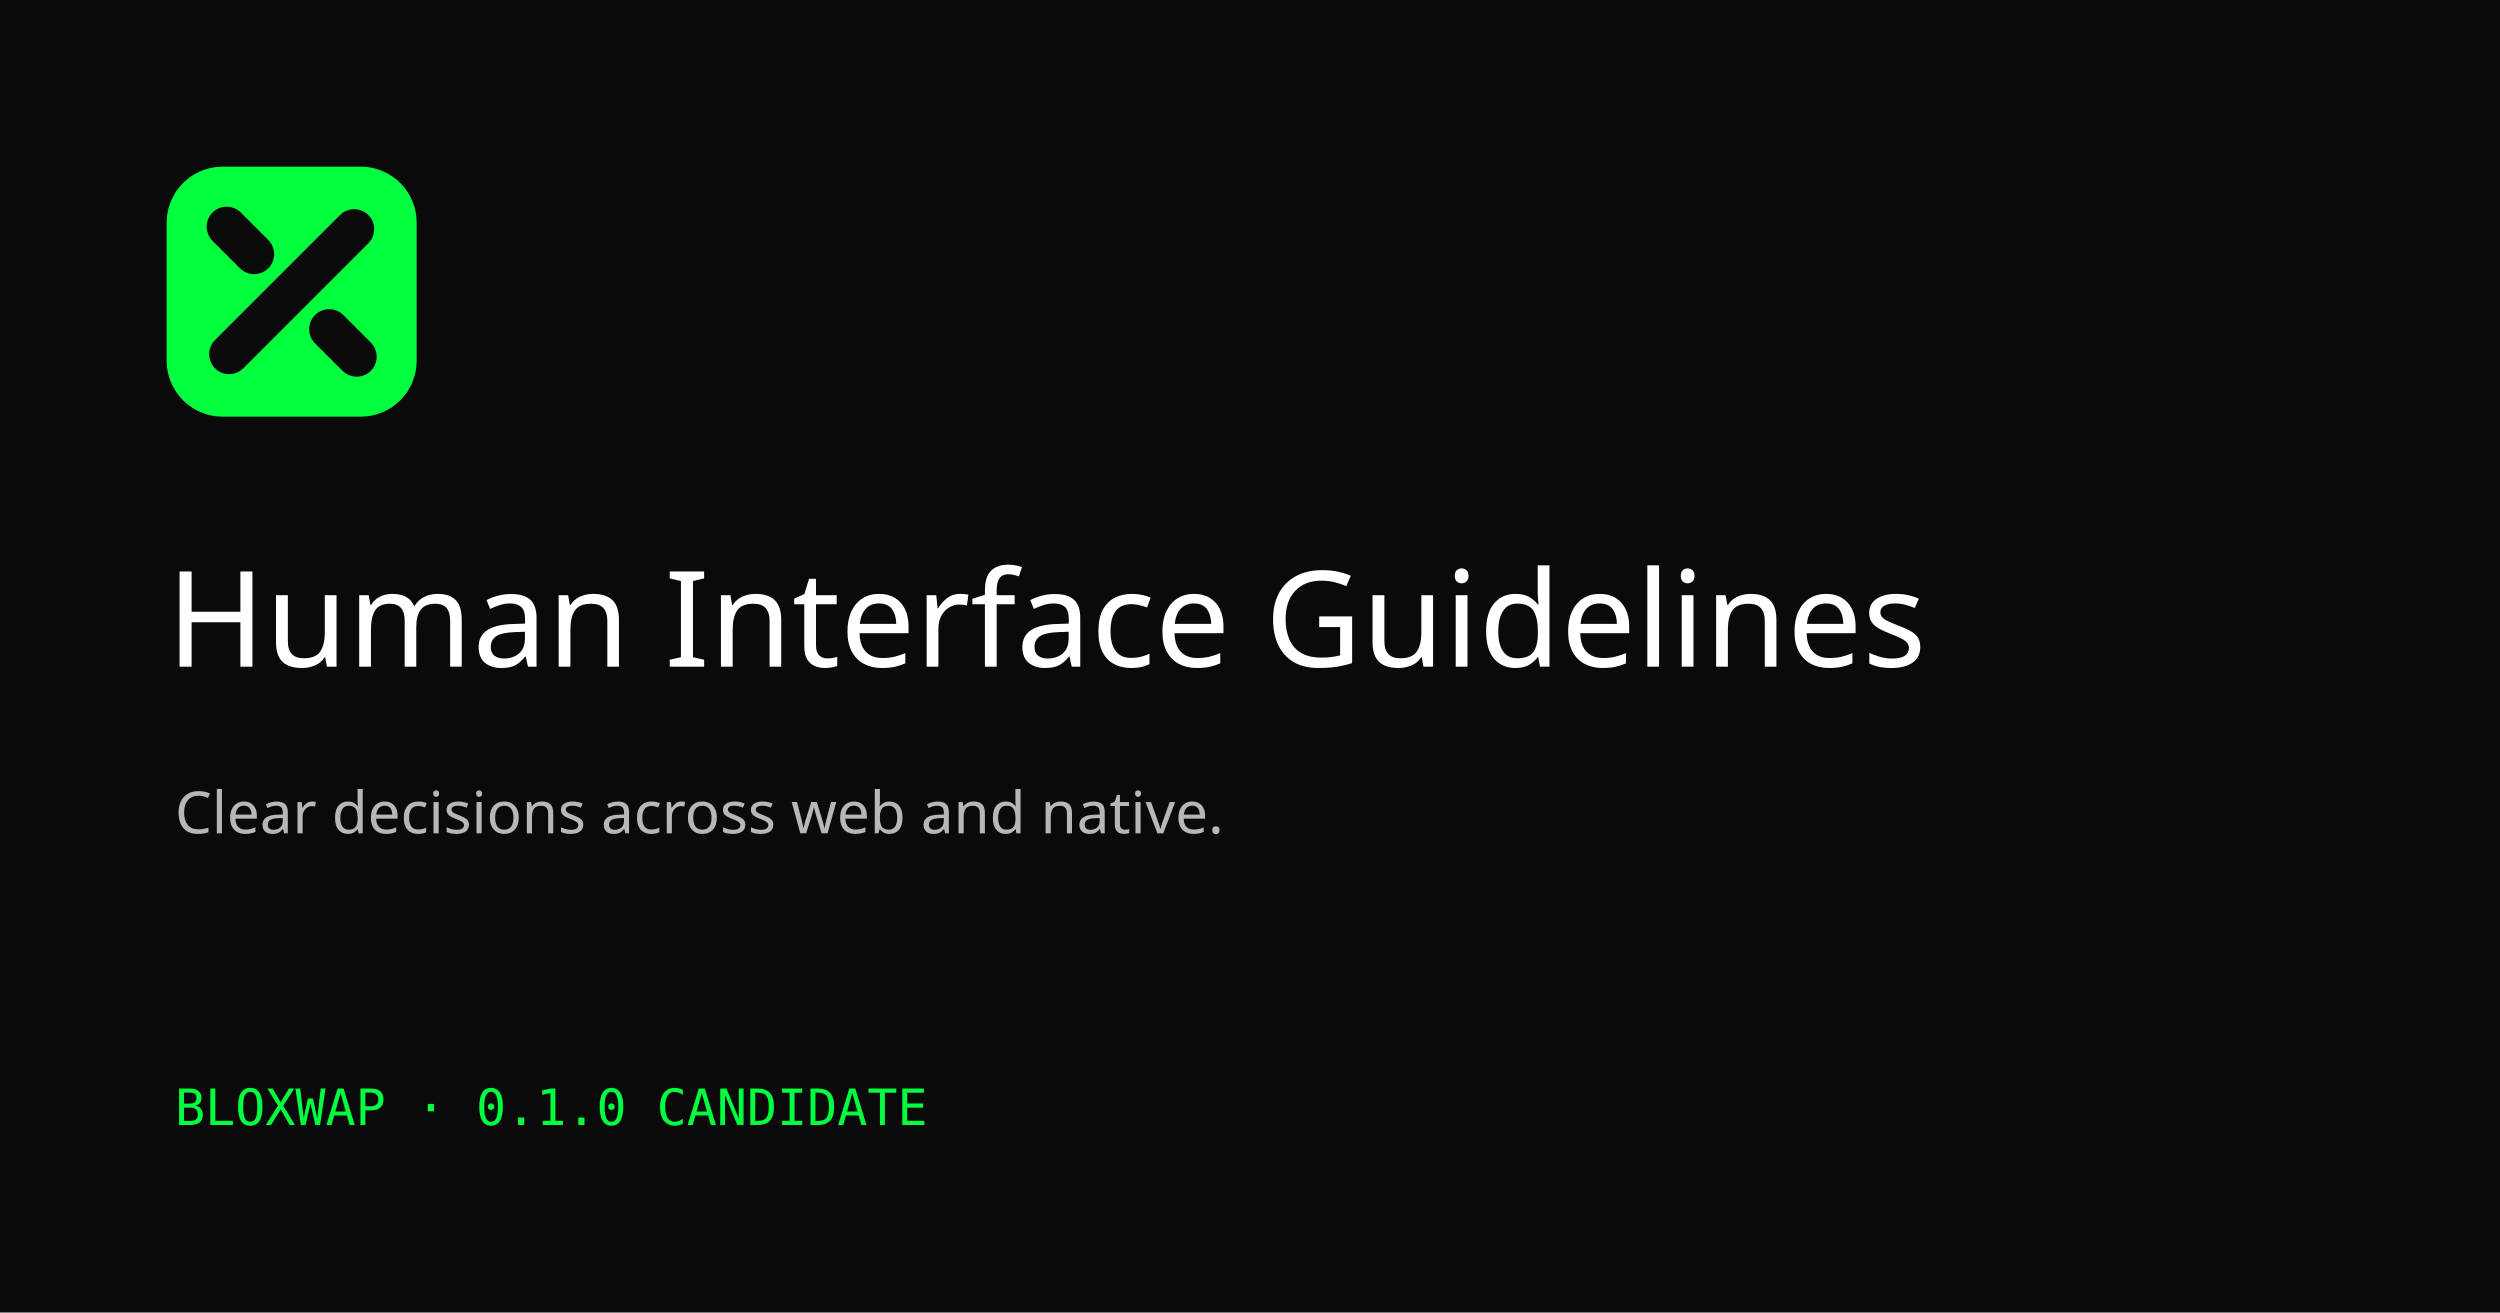
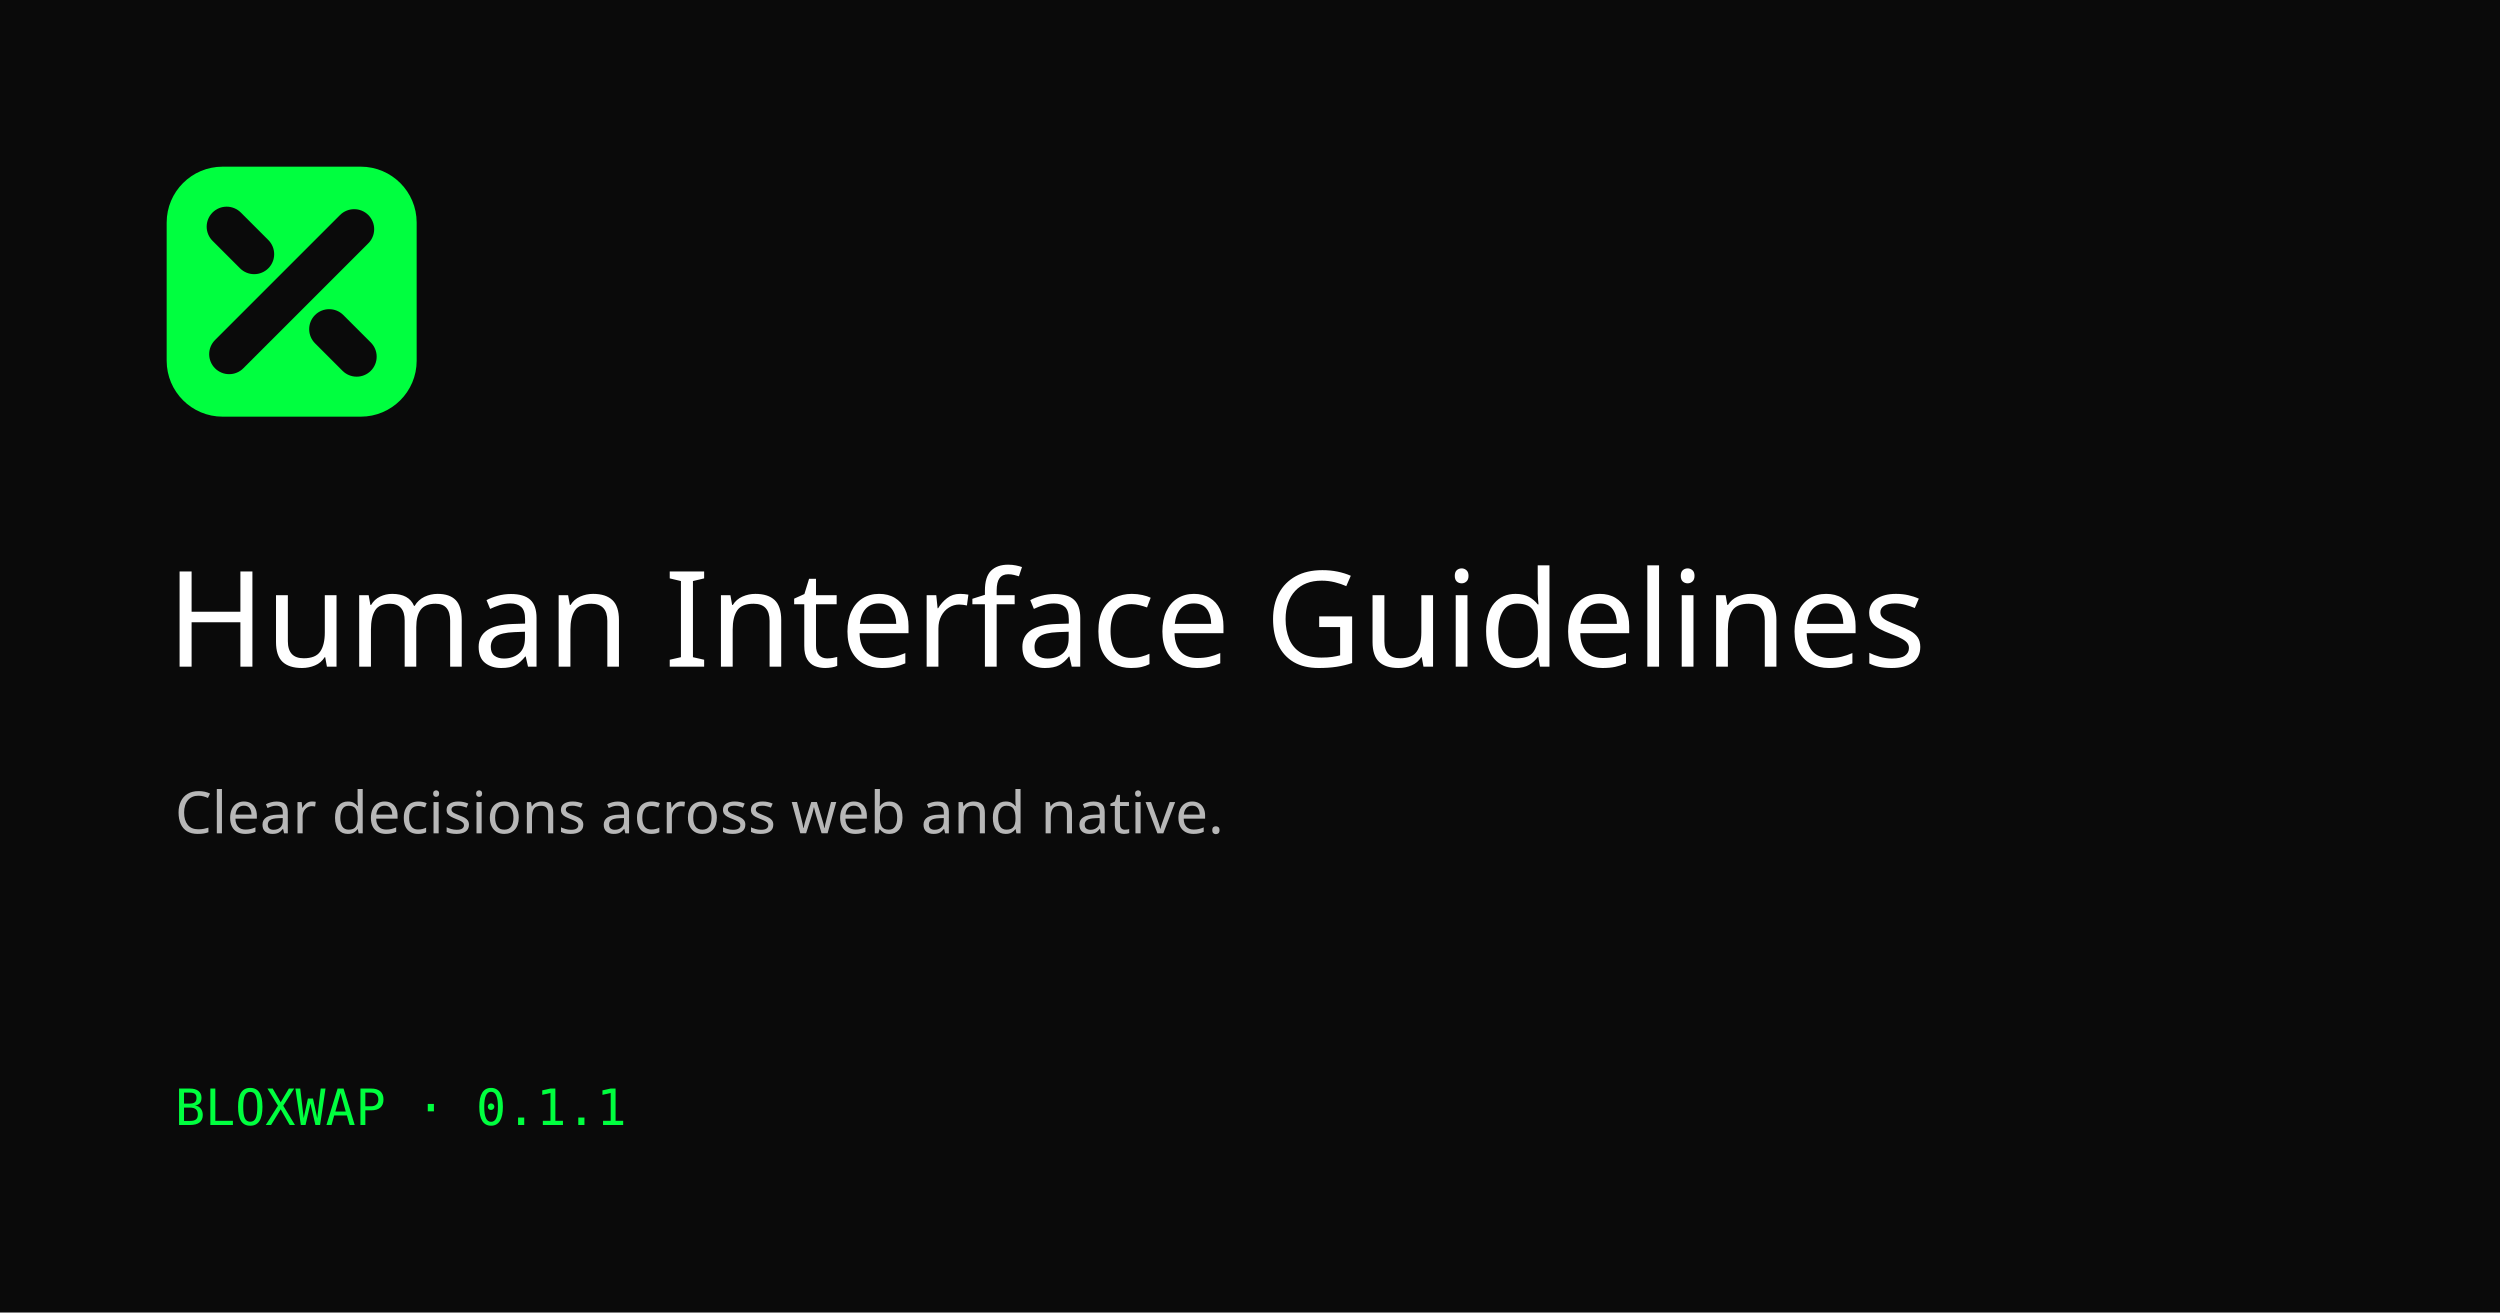
<svg xmlns="http://www.w3.org/2000/svg" width="1200" height="630" viewBox="0 0 1200 630">
  <rect width="1200" height="630" fill="#0a0a0a" />
  <g transform="translate(80 80) scale(1.2)">
    <rect width="100" height="100" rx="22.37" fill="#00ff3f" style="fill:#00ff3f;fill:color(display-p3 0 1 0.24);" />
    <g fill="none" stroke="#0a0a0a" stroke-width="16" stroke-linecap="round" style="stroke:#0a0a0a;stroke:color(display-p3 0.04 0.04 0.04);">
      <path d="M25 75L75 25" />
      <path d="M24 24L35 35" />
      <path d="M65 65L76 76" />
    </g>
  </g>
  <text x="80" y="320" fill="#ffffff" font-family="sans-serif" font-size="64">Human Interface Guidelines</text>
  <text x="84" y="400" fill="#b7b7b7" font-family="sans-serif" font-size="28">Clear decisions across web and native.</text>
-   <text x="84" y="540" fill="#00ff3f" font-family="monospace" font-size="24">BLOXWAP · 0.1.0 CANDIDATE</text>
+   <text x="84" y="540" fill="#00ff3f" font-family="monospace" font-size="24">BLOXWAP · 0.1.1</text>
</svg>
